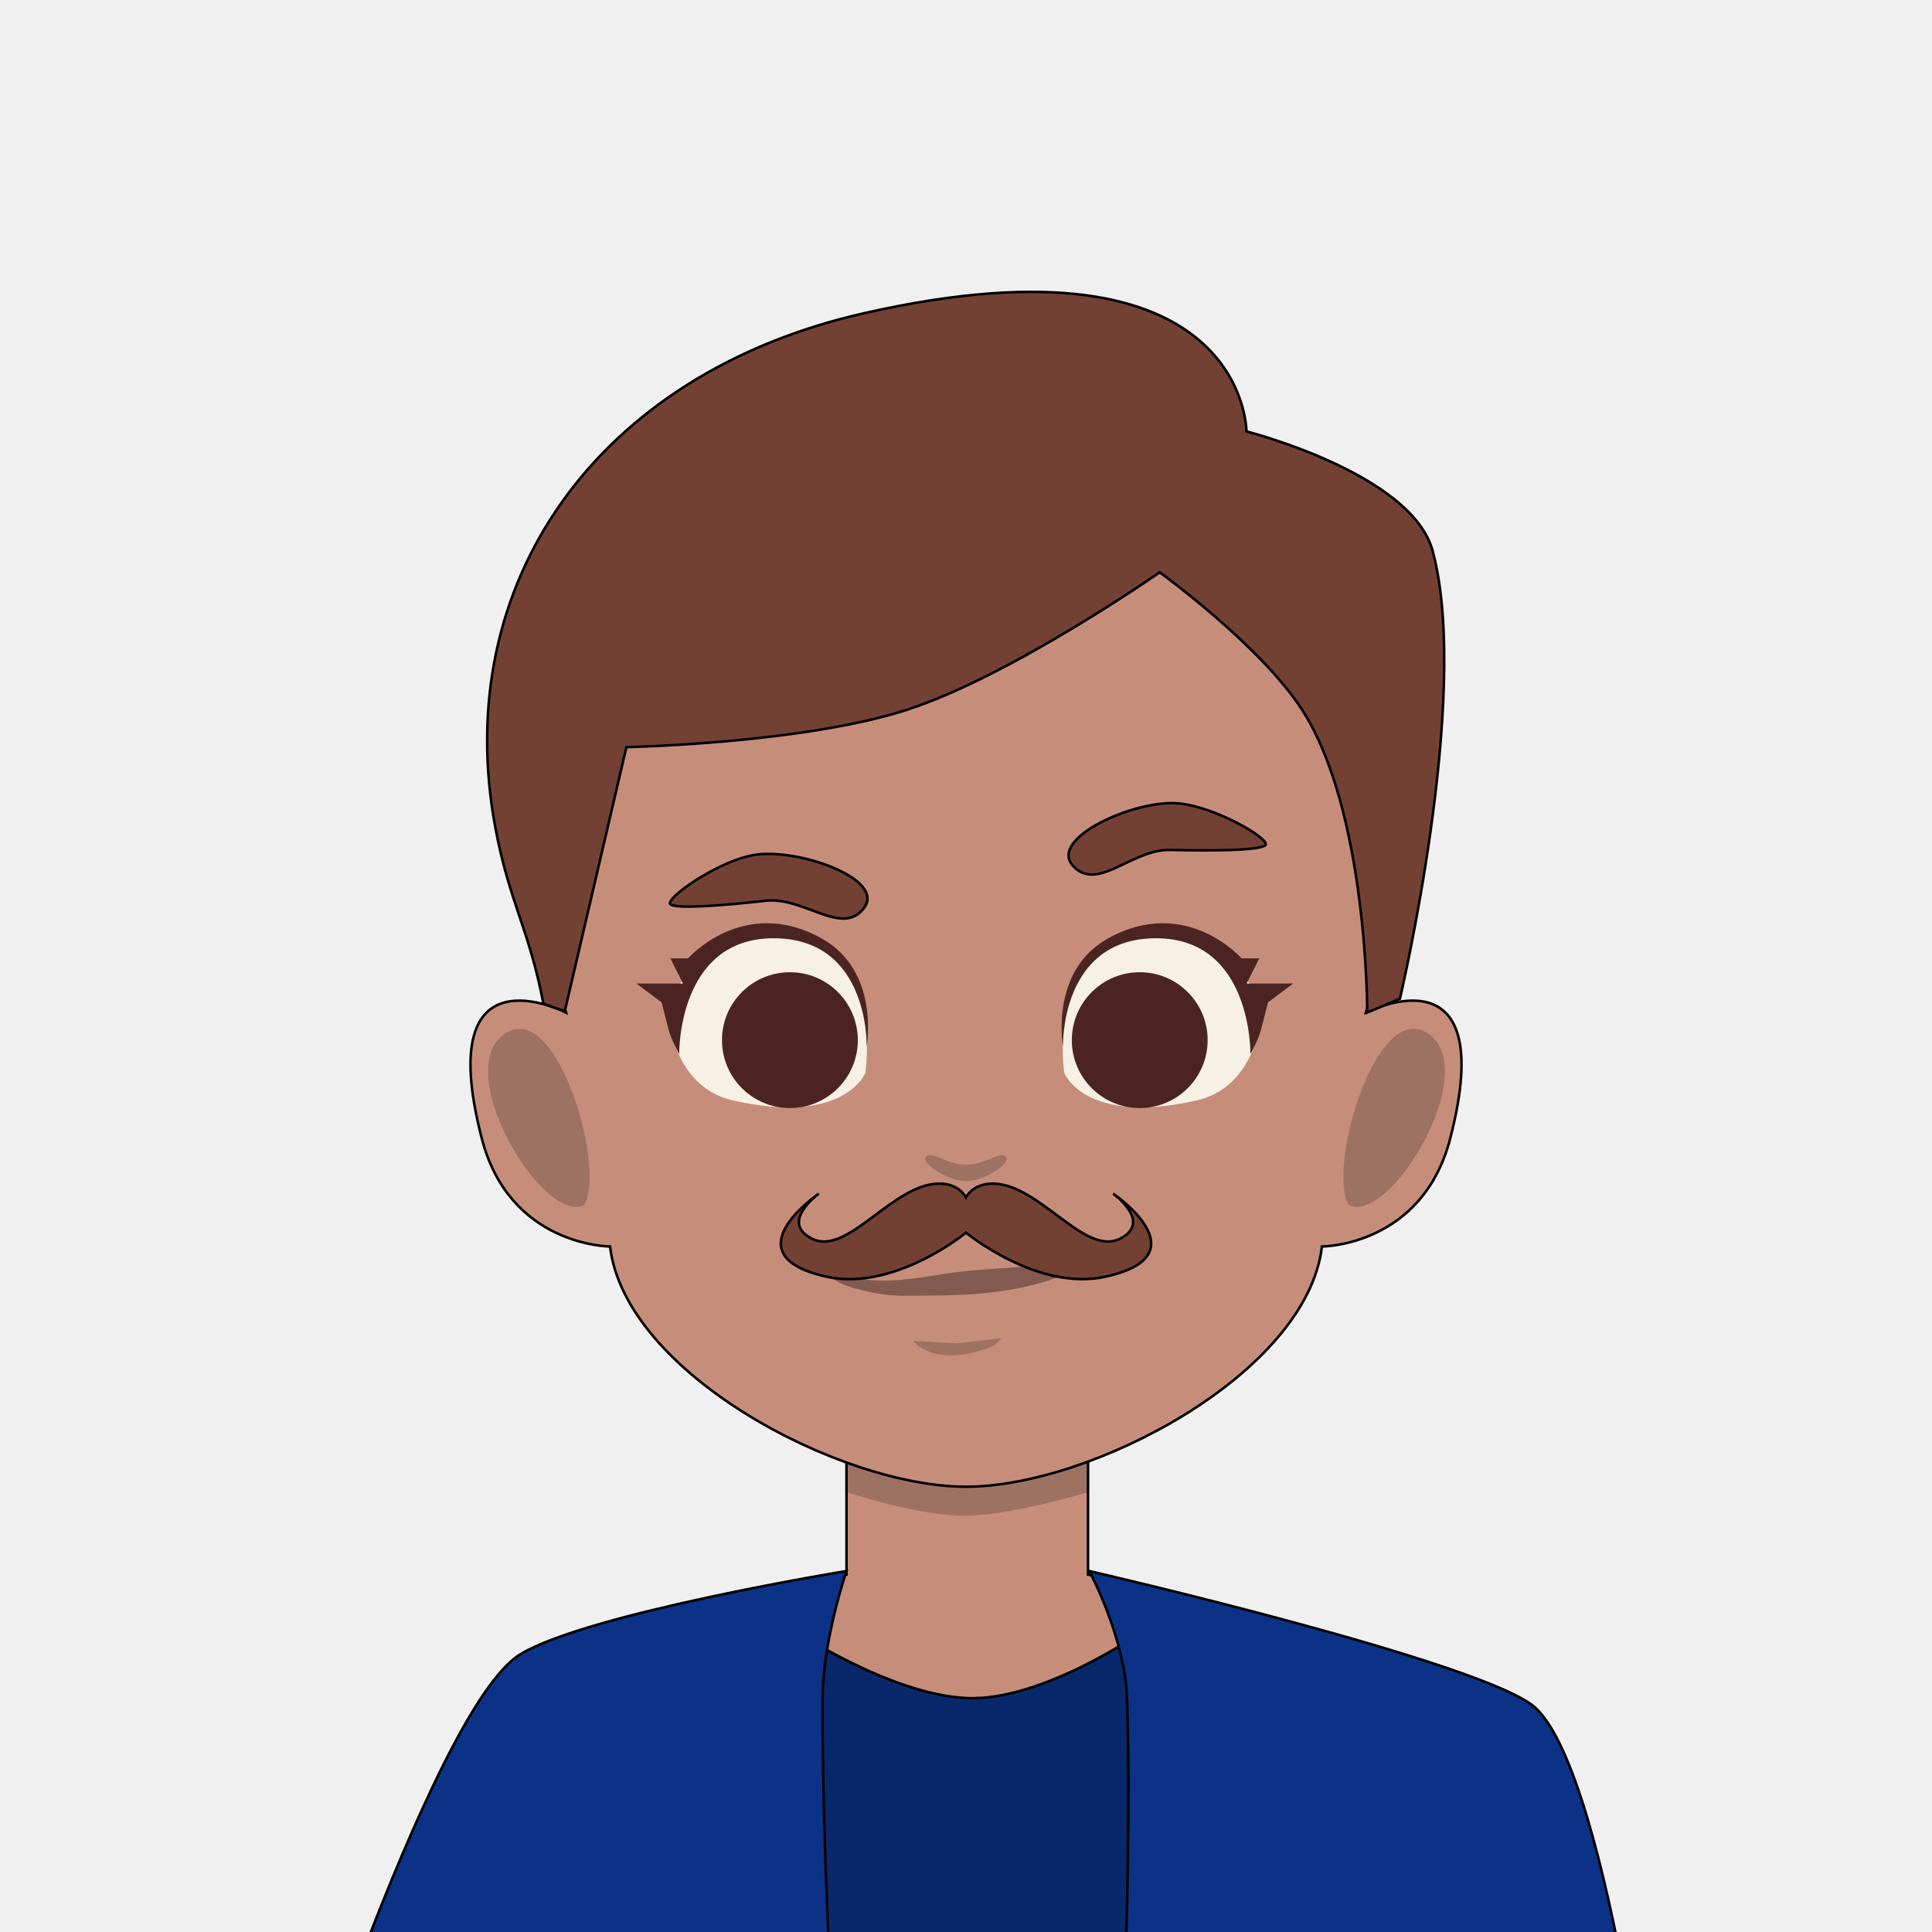
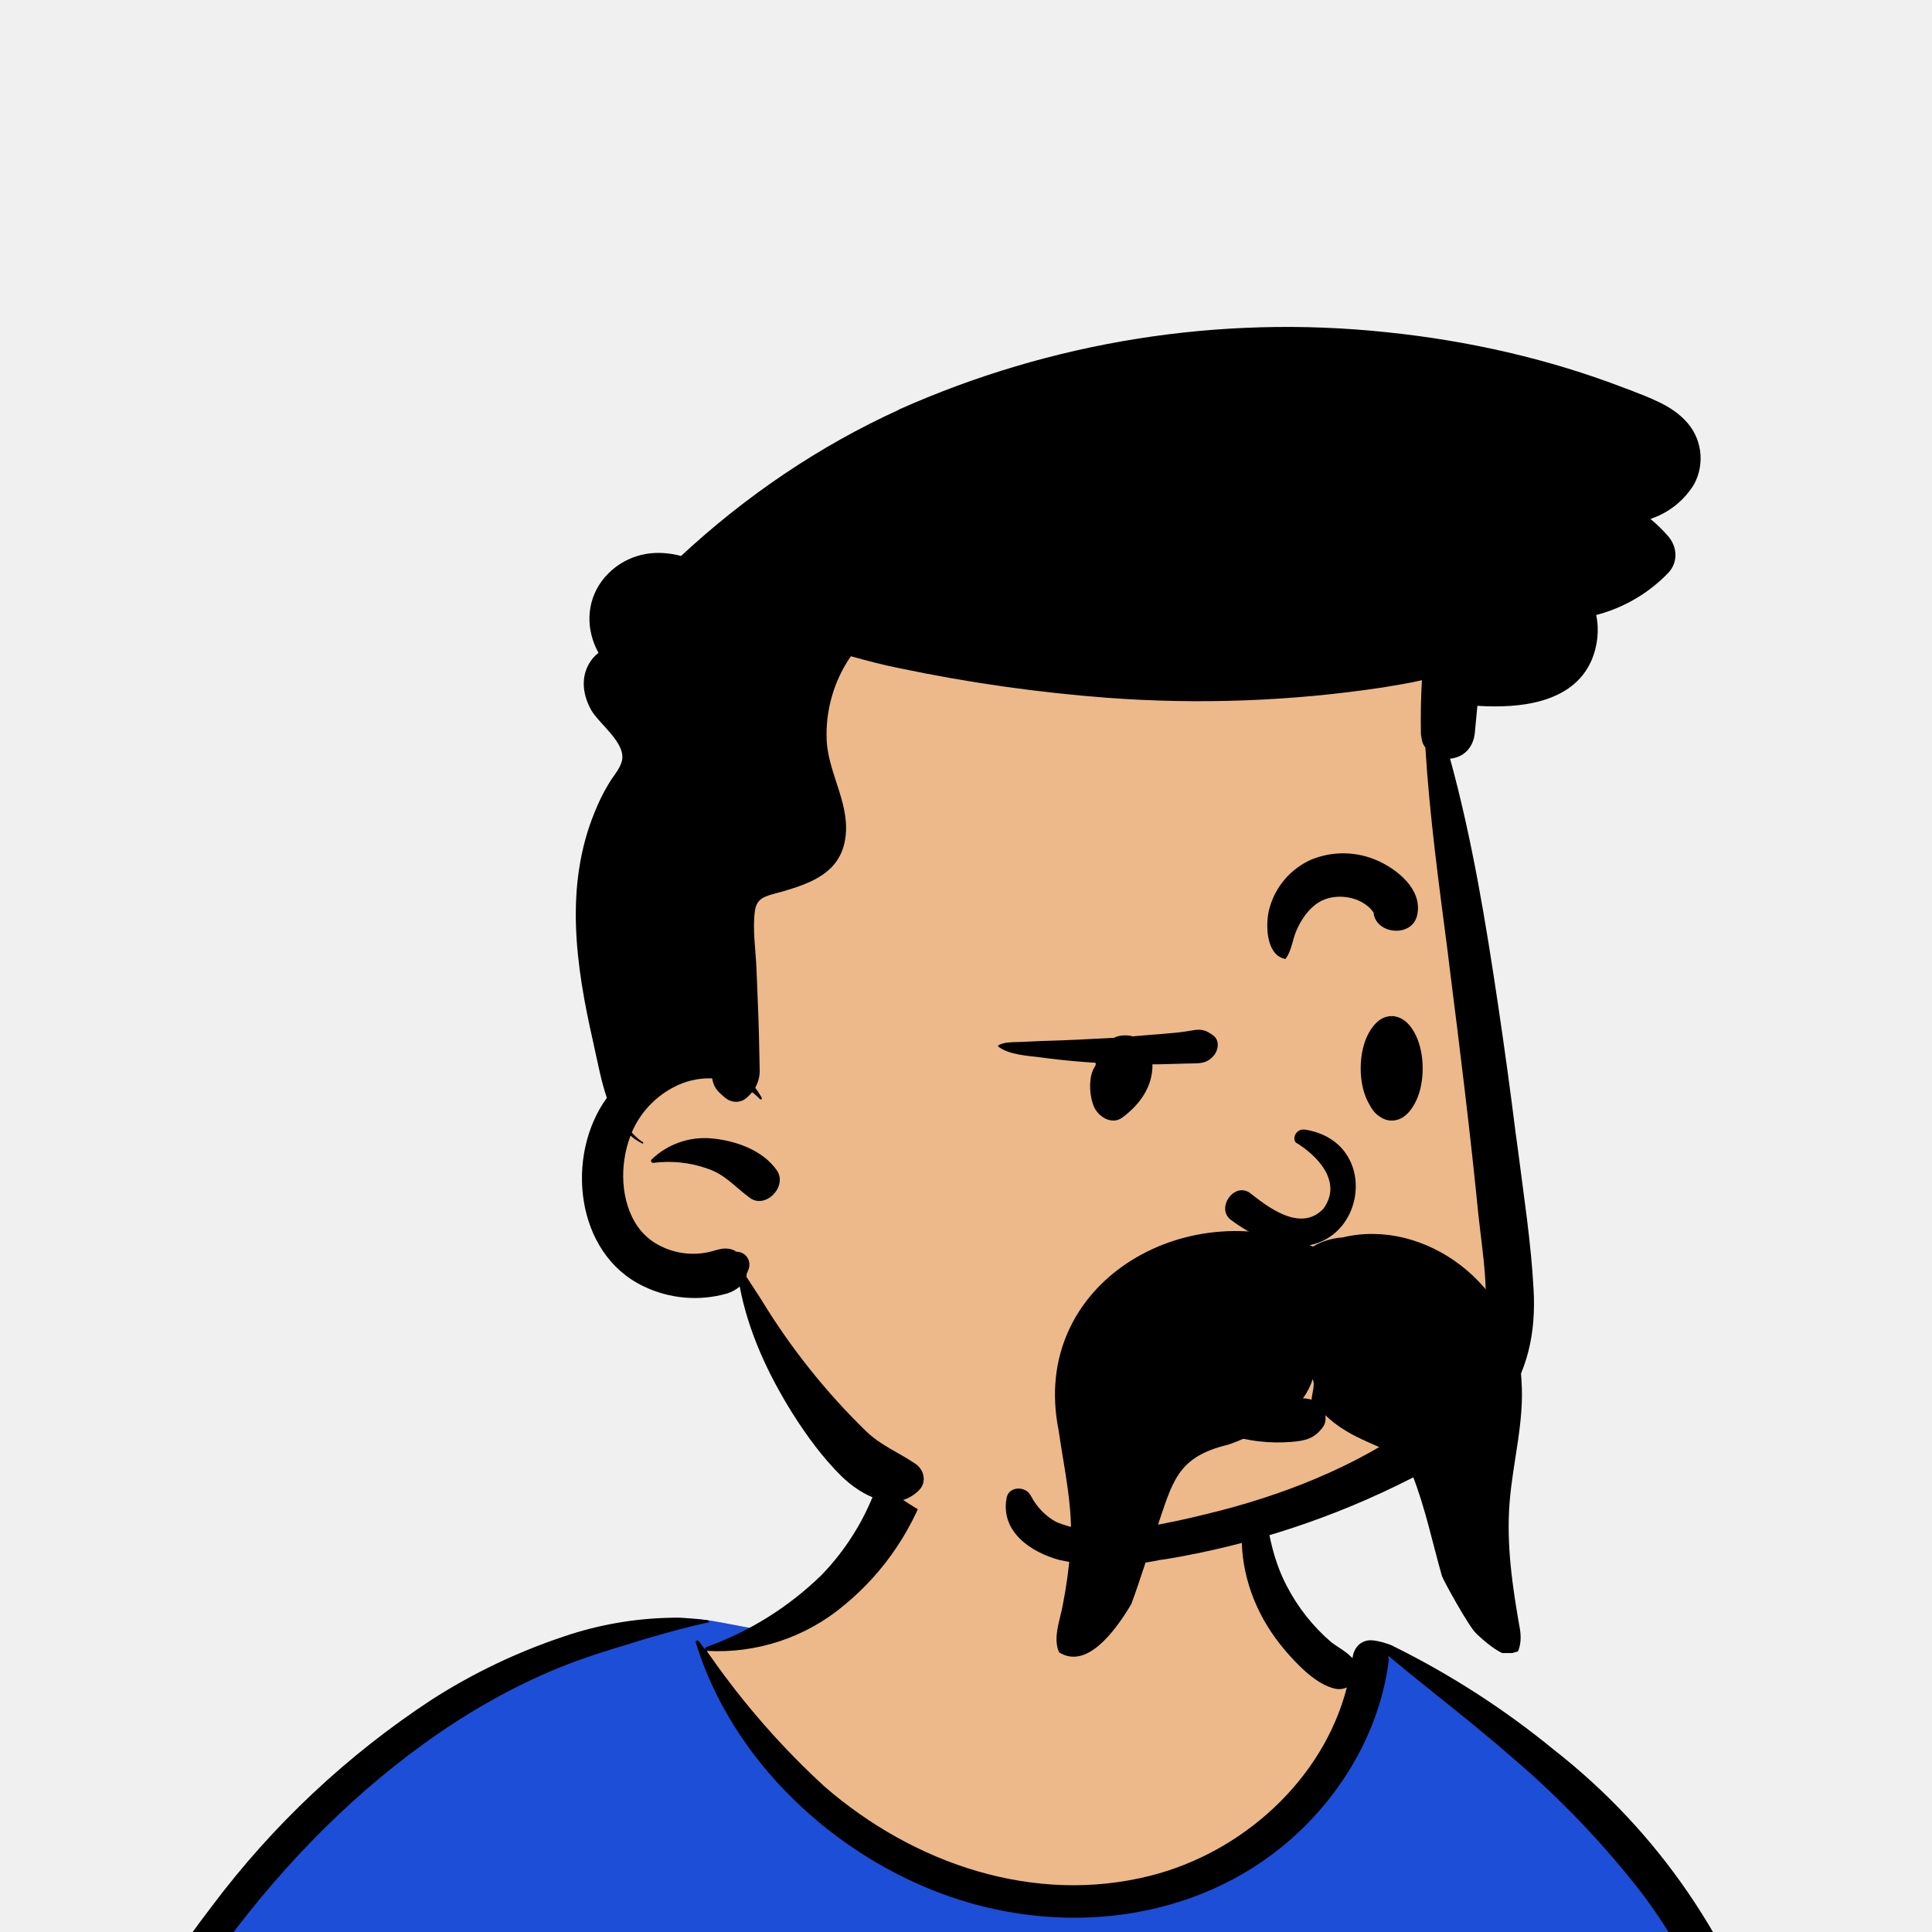
- <svg xmlns="http://www.w3.org/2000/svg" viewBox="0 0 768 768" fill="none" shape-rendering="auto">
+ <svg xmlns="http://www.w3.org/2000/svg" viewBox="0 0 704 704" fill="none" shape-rendering="auto">
  <mask id="viewboxMask">
-     <rect width="768" height="768" rx="0" ry="0" x="0" y="0" fill="#fff" />
+     <rect width="704" height="704" rx="0" ry="0" x="0" y="0" fill="#fff" />
  </mask>
  <g mask="url(#viewboxMask)">
-     <g transform="translate(0 10)" />
-     <path d="M432.5 556.5v69.45l.4.07c120.31 22.8 211.36 128.92 211.6 256.48h-520c.24-127.56 91.29-233.7 211.6-256.48l.4-.07V556.5z" fill="#c68e7a" stroke="black" />
-     <path d="M336 556h97v37s-30.58 9.4-49 9.5c-19.59.1-48-9.5-48-9.5z" fill="black" fill-opacity="0.2" />
-     <path d="M191.5 452.5c-20-77.5 33.5-50 33.5-50C189.18 286.68 217 140 384 140s194.82 146.68 159 262.5c0 0 53.5-27.5 33.5 50-11.1 43-51 43-51 43C519.57 545.9 434 591 384 591s-135.57-45.1-141.5-95.5c0 0-39.9 0-51-43Z" fill="#c68e7a" stroke="black" />
-     <path d="M202.22 410c19.81-10.14 38.7 54.5 30 69-16.5 8.5-55-56.21-30-69m363.96 0c-19.82-10.14-38.7 54.5-30 69 16.5 8.5 55-56.21 30-69M384 469.5c-7.81 0-18-7.5-16-9.5 2-3 8.19 3 16 3s14-6 16-3c1.81 2.17-8.19 9.5-16 9.5" fill="black" fill-opacity="0.2" />
-     <path d="M455 878.5V648s-40.54 28.56-71 27-68.5-27-68.5-27v230.5z" fill="#0b3286" />
-     <path d="M455 878.5V648s-40.54 28.56-71 27-68.5-27-68.5-27v230.5z" fill="black" fill-opacity="0.2" stroke="black" />
-     <g fill="#0b3286">
-       <path d="M610.5 679C591.42 661 433 624.5 433 624.5s14.17 26.29 15 50.5c2.69 78.5-5 205-5 205h217s-19.5-172.7-49.5-201M108 880h227.5s-8.95-126.5-8.5-205c.13-23.24 9.5-50.5 9.5-50.5s-102.1 16.64-129.5 33C171 679 108 880 108 880" />
-       <path d="M610.5 679C591.42 661 433 624.5 433 624.5s14.17 26.29 15 50.5c2.69 78.5-5 205-5 205h217s-19.5-172.7-49.5-201ZM108 880h227.5s-8.95-126.5-8.5-205c.13-23.24 9.5-50.5 9.5-50.5s-102.1 16.64-129.5 33C171 679 108 880 108 880Z" stroke="black" />
+     <g transform="translate(0 28.16)">
+       <g transform="translate(35.2 35.2) scale(0.9)">
+         <g fill-rule="evenodd" clip-rule="evenodd">
+           <path d="M705.3 1074a2351.1 2351.1 0 0 1-15.6-101c-1-7.7-2.5-16.4 2.7-22 7.3-8 14-14.8 14.8-26.2.8-10.7-2.8-22.4-5-32.8a809.4 809.4 0 0 0-17.3-64.7c-6.6-21.7-13.9-43.2-21.3-64.6-6.9-20-13.5-40.3-22.5-59.5-17-36.5-46-63.5-81.6-81.6-9-4.5-27-20.5-36.3-24-8.5-3.4-8.5 6.3-16.9 2.6-6.7-2.9-13-6.7-16.7-13.2-4-7-14.3-16.9-15.9-25-3.3-17.4.3-32.2-12-45.3a90 90 0 0 0-41.1-23.8c-33.7-9.3-78.5-2.8-98.8 28.5-9.7 14.9-13 33-26.2 45.1-11.4 10.7-8.8 18-23.6 23.4-.9.3-23.6-4.5-24.4-4.2-16.2-3.5-31.7 6.2-46.5 11.8a325.4 325.4 0 0 0-63 32.3 399.2 399.2 0 0 0-102.3 98.5 482.5 482.5 0 0 0-76.4 161c-1.7 6.4-3.5 13-1.5 19.4 1.7 5.3 5.4 9.2 9.8 12.4 6 4.3 18 7 17.7 15.7-.1 6.6-2.4 13.5-3.5 20-1.3 7.7-2.3 15.5-3.4 23.2-4.8 35.4-8.6 71-10.3 106.6a920 920 0 0 0-.5 106c.1 2.3.8 4.5 2 6.2-1 .4-1.2 2.4.1 2.7l2.7.5a12 12 0 0 0 7 2.4l5.5.2c19.3 4 38.6 7.9 58.1 10.8 23.8 3.5 47.6 6.3 71.5 8.7 49.2 4.8 98 3.2 147.1.6a1877 1877 0 0 1 147.4-2c49.2 1.4 98.4 3.5 147.6 4.4 55 1 110-.5 164.8-5 7.5-.5 12.2-6.5 10.7-14-8.9-44.7-19-89.1-27-134Z" fill="#edb98a" />
+           <path d="m201 597.5 1.2-.4c14.5-5.7 29.6-14.8 45.4-11.4.5-.2 10.8 1.9 17.9 3.2l-6.7 7L247 598c40.7 67.1 88.8 100.7 144.3 100.7 55.5 0 97.7-33.6 126.4-100.7l4-1c.4 0 1 .2 1.5.4 9.3 3.6 27.4 19.6 36.3 24.1 35.6 18 64.5 45 81.6 81.6 8.7 18.6 15.2 38 21.8 57.5l.7 2c7.4 21.4 14.7 43 21.3 64.6 6.3 20.4 12 41 16.6 61.8l.7 2.9c2.2 10.4 5.8 22 5 32.8a29 29 0 0 1-3 10.7l-80.4 29 38.4 261.3c-35.1 1.5-70.3 2-105.5 1.3-49.2-.9-98.4-3-147.6-4.3-47.7-1.2-95.3-.7-143 1.7l-12 .6a946.3 946.3 0 0 1-139.5-1l-3.1-.3v-38.3l16.3-212.9-83-15.6-81.3-39.5a21.7 21.7 0 0 1-5.6-8.8c-1.9-6-.5-12 1-18l.5-1.3a492.8 492.8 0 0 1 76.4-161A399.3 399.3 0 0 1 138 629.7c19.8-13 40.9-23.9 63-32.3Z" fill="#1d4ed8" />
+           <path d="M232.2 584.6c5.1-.3 10.3.6 15.4 1 .4.1.6.8 0 .9-9 1.9-18 4.5-26.9 7.1l-3.8 1.2c-10 3-19.8 6-29.6 10-19.4 7.9-37.8 18.5-54.8 30.8C67.2 682.8 20 754.3-9.9 828.3a526 526 0 0 0-24.3 77c-.4 1.6-2 5.4-1 7 .7 1.3 3.6 2.1 5 2.9l4.5 2.3 25.2 12.9 2.3 1.1c38 18.6 78.4 34.4 121 35.5l.4-3.7a342 342 0 0 1 9.9-60c.3-1 1.6-.6 1.7.3 3 23.1 2 46.4 1 69.7-1.8 41-4.3 82.2-6.5 123.3-1.2 20.6-2.6 41-3.9 61.7-1.3 20.5-1.7 41.6-4.7 62-.6 4.6-6 7-10 6.6-4.4-.5-7.9-4.5-8-9 0-11.9 1.5-24 2.4-35.8l2.5-33.8c3.1-41.1 6.8-82.2 10.2-123.3a4771 4771 0 0 1 3.8-43.7C76.4 979.8 34.2 963-6.1 943.5c-.6 13.2-2 26.5-3.4 39.6-3.8 36.8-7.1 73.6-9.6 110.5a2254.2 2254.2 0 0 0-4.2 92.7l-.2 7c0 4.4-.5 8.5-4.3 11.7-3.7 3.3-8.9 3.5-12.6 0-5-4.6-4.2-10.9-4-17.1a1675.6 1675.6 0 0 1 1.8-47.2 1321 1321 0 0 1 10.5-109.5l2-14c3.5-26 7.5-52.7 15.5-77.9-3.1-1.5-6.2-3-9.3-4.7-5.5-2.7-11.2-5.4-16.6-8.4-4.2-2.5-7.9-5.8-9-10.8-1.4-5.5.6-11.5 2-16.9v-.4a502 502 0 0 1 26.6-80 523.2 523.2 0 0 1 67.8-117 353.8 353.8 0 0 1 88.7-83.3 239 239 0 0 1 53.8-25.7 142.6 142.6 0 0 1 42.8-7.5Zm90.1-66c6-6.5 18.1.2 15.2 8.8a108.2 108.2 0 0 1-34.7 52A79.4 79.4 0 0 1 247 598l1.7 2.4a321.1 321.1 0 0 0 46.1 52.6c36 31.2 84.8 48 132 36 37.1-9.4 69.8-38.8 79.4-76.2-1.3.6-3 .9-4.8.5-7.7-1.7-15.3-9.8-20.3-15.6-5.3-6.3-9.5-13-12.6-20.7-5.6-14-7.4-32.1.3-45.7 1-1.7 3-.7 3.3 1l.3 2.5c1.5 12.7 3.3 25 9.3 36.6a76 76 0 0 0 18.2 23.1c2.6 2 5.8 3.6 8.1 6l.5.4c.6-5 4.1-7.3 7.6-7.2 3.3.2 7.3 1.6 8.8 2.3l.1.1a341 341 0 0 1 65.1 42 259 259 0 0 1 88.4 129c7.5 25.3 11.8 51.4 16.3 77.4l2.8 16c4.2 23.9 8.9 48.4 18.4 70.7 2.5 5.7.6 11.1-5.5 13.4A1493 1493 0 0 1 688 953c3.7 16 6 32.5 8.7 48.5 6 34.1 13.2 68 19.4 102 3.2 17.5 6.1 35 9.3 52.3l4.7 25.2 2.4 13.6.1.7c.5 2.4 1 4.9.4 7.3-.8 2.7-2.9 4.6-4.8 6.6-1.6 1.6-3.8 1.6-5.7.7l-.7-.3c-3.4-1.6-6-3.2-7.3-7-.7-2.5-1-5.2-1.5-7.7a3535.6 3535.6 0 0 1-7.8-43.6l-1.6-9.1c-5.2-31.4-10.2-62.9-12.8-94.5-1-14-2.3-28.1-3.5-42.2l-.9-10.5c-1.1-13.3-2.5-27-2.7-40.5l-4.5 1.6L657 964c-5.5 2-12.5 6-18.4 5.2-2.9-.3-5-1.2-6.8-2.9 2 28.8 4.8 57.4 8.5 86a1965.7 1965.7 0 0 0 22 135c.6 3.2 1.4 6.4 1.9 9.6.5 3.7-.5 5.9-2.5 9-1.7 2.4-5 3.7-7.8 2-3.6-2.3-5.5-4.3-6.5-8.4-1-3.7-1.6-7.6-2.3-11.4a1654.2 1654.2 0 0 1-11.4-65.2c-7.8-52-12.7-104.4-15.2-156.8a1388 1388 0 0 1-1.4-77.8c0-13.3.5-26.6 1.4-39.9 1-13.4 3-26.5 4.8-39.8 0-.5.7-.5.7 0 .8 14.9 2.1 29.8 2.8 44.7.6 14.3.9 28.5 1.4 42.8.6 18.7 1.5 37.5 2.7 56.2a9.6 9.6 0 0 1 8.5-3.1c4.7-1 9.7-3.4 14.1-5l16.8-5.5 26.4-8.7a679 679 0 0 1-18-80.8l-2-12.3c-4-24.2-8.5-48.5-15.8-72a229.8 229.8 0 0 0-34.8-68.2 370.2 370.2 0 0 0-52.7-55.3C557 627 539.7 614 523 600c.1.9.2 2 0 3-3.5 25.9-17 50-35.8 67.9-37.7 36-93.6 43.4-142 26.5-46.7-16.3-88-55-102.6-102.8-.3-.8.8-1 1.3-.5l2.4 3.3c0-.4.2-.9.7-1a129 129 0 0 0 46.6-29.2 100.2 100.2 0 0 0 21.3-33.3l.4-1c1.7-5 3.2-10.2 7-14.2Z" fill="#000" />
+         </g>
+         <g transform="matrix(.99789 0 0 1 156 62)">
+           <g fill-rule="evenodd" clip-rule="evenodd">
+             <path d="M385.4 173.2c-3.8-23.3 8.8-28.2 0-50.4-19.6-41.1-73-39.4-112-42.5-43.8-1.7-88 4-128.2 21.6-9.7 4.2-19 9-27.8 14.7-7.6 4.8-6.6 14-1.8 19C80.8 185 100.7 251.2 73 303.2c-5.1 9.3-12 17.6-16.4 27.3-6.8 14.7-7.2 35.7 8.2 45.5 21.7 11.6 33.8-11.4 44.4 22 53.2 116.5 160.2 123 261.8 62.3a87.9 87.9 0 0 0 24.4-18c15-17 13.3-40.9 13.6-62 .2-12.4.2-24.9.1-37.3-.5-50.2-17.1-120-23.6-169.8Z" fill="#edb98a" />
+             <path d="M169 33.5A386.6 386.6 0 0 1 367 2.1c33 3.4 65.6 10.7 96.6 22.6l2.7 1c7.6 3 15.9 5.9 21.7 11.9a22 22 0 0 1 3.8 26.1 32.7 32.7 0 0 1-17.7 14c2.6 2.1 5 4.5 7.2 7 3.8 4.4 4.1 10.6 0 14.9a62.3 62.3 0 0 1-29.2 17c1.3 6 .6 12.7-2 18.6-7.7 17.2-29.2 19.2-45.7 18.2h-.5l-1 10.5c-.4 5.6-3.8 10-9.5 10.8h-.6c9 32.7 14.5 66.3 19.5 99.8 2.6 17.4 5 34.9 7.2 52.4l.8 5.8c2.4 19 5.4 38 6.4 57 1 17.2-2.3 33.7-13 47.6a102.8 102.8 0 0 1-36.5 28.8 342.8 342.8 0 0 1-99.9 32.8l-2.3.3a96.6 96.6 0 0 1-40.7 0c-11.8-3.2-24-11.6-21.4-25.2.9-4.6 7.3-4.8 9.5-1.3l.5.8a25 25 0 0 0 10.1 10.3 42.6 42.6 0 0 0 17.6 3.3c16.4.2 33.5-4 49.4-8 29.6-7.7 60-20.2 84.2-39.2a55.4 55.4 0 0 0 21.5-31.1c3.6-16 .3-33.5-1.4-49.5-3.3-33.2-7.4-66.3-11.6-99.4l-.8-6.6c-3.6-27.6-7.4-55.3-9.1-83-.8-1-1.3-2.2-1.5-3.5l-.3-1.8a269.4 269.4 0 0 1 .4-22c-5.1 1.2-10.4 2-15.7 2.9-37 5.6-74.8 7-112.2 4.2a650.9 650.9 0 0 1-83.8-11.9c-6.7-1.3-13.4-3.1-20-4.9a55.5 55.5 0 0 0-9.8 34.3c.8 13.8 10 26.2 7.4 40.3-2.4 13.1-13.7 17.2-24.8 20.5l-4.8 1.3c-3.6 1.1-6.2 2.1-6.9 6.5-1.1 7.5.3 16 .6 23.5.3 9 .8 17.9 1 26.8l.3 13.9a14 14 0 0 1-1.8 7.6c1 1.3 1.8 2.6 2.6 4 .3.5-.3 1-.7.6-1-1-2-2-3.2-2.8-.5.7-1.2 1.4-2 2.1-2.4 2.3-6.2 2.5-9.1 0l-.8-.7c-2.1-1.8-3.6-3.4-4.2-6.6l-.1-.4a31 31 0 0 0-16 3.8 37 37 0 0 0-16.6 18.1 21 21 0 0 0 4.6 4c.2.2 0 .6-.3.5-1.8-.9-3.4-2-4.8-3.2a44 44 0 0 0-2.5 9.7c-1.8 12 1.3 26.7 12.2 33.6a29.5 29.5 0 0 0 23.4 3.5c1.8-.5 3.6-1.1 5.4-1.1 1.6 0 3.1.4 4.5 1.2h-.4c-1 .1-.7.1.6.1 4 .2 6.2 4.3 4.4 7.8l-.2.6-.2.2-.1 1v.2l-.1.2v.1l6 9.2a270.8 270.8 0 0 0 42.5 53.3c6 5.8 13.2 8.6 20 13.2 3.7 2.4 4.8 7.6 1.5 10.8-9.8 9.7-23.5 2-31.5-5.8-7.6-7.5-14.1-16.4-19.8-25.4-10-16-17.9-33-21.4-51.3a14.6 14.6 0 0 1-5.1 2.8 47.9 47.9 0 0 1-33.9-2.9c-27.8-13.2-31.9-53-14.9-76.3-2.3-6.7-3.6-13.9-5-20l-.6-2.8c-7-30.7-11.7-63 .7-93 1.6-4 3.4-7.7 5.6-11.3 1.7-3 4.6-6 5.4-9.3 1.8-7.3-9.3-15-12.5-20.7-3.8-6.8-4.4-14.8.8-21a16 16 0 0 1 2.2-2.1c-5-9-5.2-20.1 1.3-29a28.4 28.4 0 0 1 17.9-11c4.3-.8 9.5-.5 14.3.8 26.1-24.2 56-44.5 88.4-59.2ZM68.9 337a31 31 0 0 1 24.1-8.5c9.6.8 21 4.7 26.7 13 4.4 6.4-4.6 15.9-11.1 11-6-4.4-9.9-9.4-17.2-11.8a47.7 47.7 0 0 0-21.7-2.3c-.8.2-1.5-.8-.8-1.4Z" fill="#000" />
+           </g>
+         </g>
+         <g transform="translate(315 248)">
+           <path fill-rule="evenodd" clip-rule="evenodd" d="M155.9 251c7.5-1.1 15.7-5.4 22.9-2 3.4 1.7 5 7.3 2.7 10.4-3.5 4.7-7 5.5-12.8 6-4.2.3-8.5.3-12.7-.2l-1-.1c-7.6-1-15.5-3.1-21.3-8.2-1.2-1-.6-3.3 1-3.6 6.9-1.5 14.2-1.4 21.2-2.4Zm-9-17.5h.2a24.8 24.8 0 0 0-.1 0Zm24-89.1c7.5 4.6 19 15.3 10.8 26.6-9.5 10-23.3-1.4-30-6.6-6.4-4-13.4 6.3-7.6 11 49 36.3 69-29.8 30.5-36.4-4.2-.8-5.8 4-3.8 5.4ZM209.4 93c1.7 0 3.4.6 5 1.7 1.5 1.1 2.9 2.7 4 4.7 2.2 3.8 3.5 9 3.5 14.8 0 5.7-1.3 11-3.5 14.7-1.1 2-2.5 3.6-4 4.7a8.5 8.5 0 0 1-5 1.7c-1.8 0-3.5-.6-5-1.7-1.6-1-3-2.7-4-4.7-2.3-3.8-3.6-9-3.6-14.7 0-5.8 1.3-11 3.5-14.8 1.2-2 2.5-3.6 4-4.7a8.5 8.5 0 0 1 5-1.7ZM127.3 99l.7-.1c4-.8 5.9-.5 9.3 2.1 2.5 2 1.8 6 0 8-3.2 3.7-6.3 3-10.6 3.2h-.3l-10.9.3h-3c.1 9.2-5.1 16.2-12.1 21.5-4.5 3.4-10.2-.5-11.8-4.8a23.1 23.1 0 0 1-1-11.8c.3-1.4.9-3 1.7-4.2l.2-.4v-.9c-6.5-.4-13-1-19.3-1.8l-2.2-.3c-5.4-.7-13.5-1-18-4.5l.1-.5c2.5-1.3 5-1.2 7.7-1.3h.4l8.9-.4 3-.1c7.5-.2 15-.6 22.7-1l4-.2c1.3-.6 2.8-1 4.2-1 1.2 0 2.4 0 3.4.4l8.3-.7 2.8-.2c4-.4 8-.6 11.8-1.3Zm48-68.7a34 34 0 0 1 27-.8l.5.2c8.7 3.6 19.1 12 16.9 22.3-2 9.5-17 7.9-17.7-1-4.8-6.7-15.6-8.2-22.3-4-4.1 2.6-7 7-8.9 11.3-1.6 3.7-2 8.3-4.4 11.5-.1 0-.3.1-.4 0-7.5-1.7-7.7-13.6-6.4-19.4a30.2 30.2 0 0 1 15.6-20Z" fill="#000" />
+         </g>
+         <g transform="translate(279 400)">
+           <path fill-rule="evenodd" clip-rule="evenodd" d="M279.5 190.9c2 1.9 6.4 6 10.6 8h4l2.4-.7c1.1-2.6 1.3-5.7.8-8.8-3-17-5.6-34.3-4.2-51.6 1.3-16.4 6-32.7 4.8-49.2-1.8-39-39.4-66-72.4-58-4.2.3-8.4 1.5-12 3.7-51.5-21.6-115 14.8-103 74.4 2.3 16.1 6 31.4 4.8 47.8a199 199 0 0 1-3.2 23.4c-1.1 5.8-4 13-1.4 18.7 10.8 6.8 22-7.4 29.2-19.5 3.8-10.2 6.9-20.6 10.4-30.9 6.4-18.5 7.9-28.7 28.9-33.7a72 72 0 0 0 24-13.7c5.4-2.5 8.4-7.6 10.2-12.8 1 2.5-.3 5.6-.5 8.3 15.2 20.2 34 16.3 40.8 30.4 5.2 13.2 8.1 27.3 12 41 .6 1.8 10.7 20.2 13.8 23.2" fill="#000" />
+         </g>
+         <g transform="translate(179 343)" />
+         <g transform="translate(203 303)" />
+       </g>
    </g>
-     <path d="M363 533c6.08 6.96 16.76 6.57 25 4.36 3.88-1.04 7.8-1.87 10-5.36l-18 1.99z" fill="black" fill-opacity="0.2" />
-     <path d="M326 504c5.6 6.77 14.7 8.63 23 10.2 6.89 1.3 14.02.8 21 .8 16.38 0 33.36-1.3 49-6.7 8.06-2.78 19.39-6.74 24-14.3-4.88 1.4-9.12 4.31-14 5.7-14.38 4.1-29.32 4.07-44 5.47-12.54 1.2-25.36 4.61-38 3.74-7.36-.5-13.98-3-21-4.91" fill="#3F2626" fill-opacity="0.5" />
-     <path d="M328.5 507.5c-38.9-8.65-3-33-3-33s-16 11.5-2.5 18c14.07 6.78 32.07-22.11 50.5-22 7.96.05 10.5 5.5 10.5 5.5s2.54-5.45 10.5-5.5c18.43-.11 36.43 28.78 50.5 22 13.5-6.5-2.5-18-2.5-18s35.9 24.35-3 33c-27 6-55.5-17.5-55.5-17.5s-28.5 23.5-55.5 17.5Z" fill="#724133" stroke="black" />
-     <path d="M321.5 373.47c29 10 22.5 53 22.5 53s-8 21-52.5 11c-27.15-6.1-26.5-41-26.5-41s27.5-33 56.5-23" fill="#F6F1E4" />
-     <circle cx="314" cy="413.473" r="27" fill="#4B2422" />
-     <path d="M266.5 380.97h7s22.06-25.12 53-8c23.5 13 18 43 18 43s1.25-43-37-43-37.5 46-37.5 46-3.18-5.55-4.25-9.75L263 398.47l-10-7.5h18.5z" fill="#4B2422" />
-     <path d="M445.56 373.47c-29 10-22.5 53-22.5 53s8 21 52.5 11c27.15-6.1 26.5-41 26.5-41s-27.5-33-56.5-23" fill="#F6F1E4" />
-     <circle cx="27" cy="27" r="27" transform="matrix(-1 0 0 1 480.06 386.47)" fill="#4B2422" />
-     <path d="M500.56 380.97h-7s-22.06-25.12-53-8c-23.5 13-18 43-18 43s-1.25-43 37-43 37.5 46 37.5 46 3.18-5.55 4.25-9.75l2.75-10.75 10-7.5h-18.5z" fill="#4B2422" />
-     <g fill="#724133">
-       <path d="M304.39 358.06c15.17-1.74 30.44 14.5 39.1 2.83s-26.89-24.06-44.03-20.97c-14.7 2.66-35.6 17.59-32.9 19.59s23.14.22 37.83-1.45m160.76-20.2c-15.26-.4-29.06 17.1-38.7 6.22s24.68-26.32 42.03-24.72c14.89 1.36 36.99 14.41 34.48 16.64-2.5 2.22-23.03 2.24-37.8 1.85" />
-       <path d="M304.39 358.06c15.17-1.74 30.44 14.5 39.1 2.83s-26.89-24.06-44.03-20.97c-14.7 2.66-35.6 17.59-32.9 19.59s23.14.22 37.83-1.45Zm160.76-20.2c-15.26-.4-29.06 17.1-38.7 6.22s24.68-26.32 42.03-24.72c14.89 1.36 36.99 14.41 34.48 16.64-2.5 2.22-23.03 2.24-37.8 1.85Z" stroke="black" />
-     </g>
-     <path d="m543.5 402.5 13-5.5s28.48-120.79 13-178c-8.35-30.85-74-47.5-74-47.5s0-81.41-152-47c-105.94 23.98-164.98 107.13-146.5 205 5.57 29.49 13.47 40.2 19 69.5l8.5 3L249 297s70.6-1.43 112-15 100-54.5 100-54.5 39.82 28.78 56.5 54.5c26.2 40.39 26 120.5 26 120.5Z" fill="#724133" stroke="black" />
  </g>
</svg>
